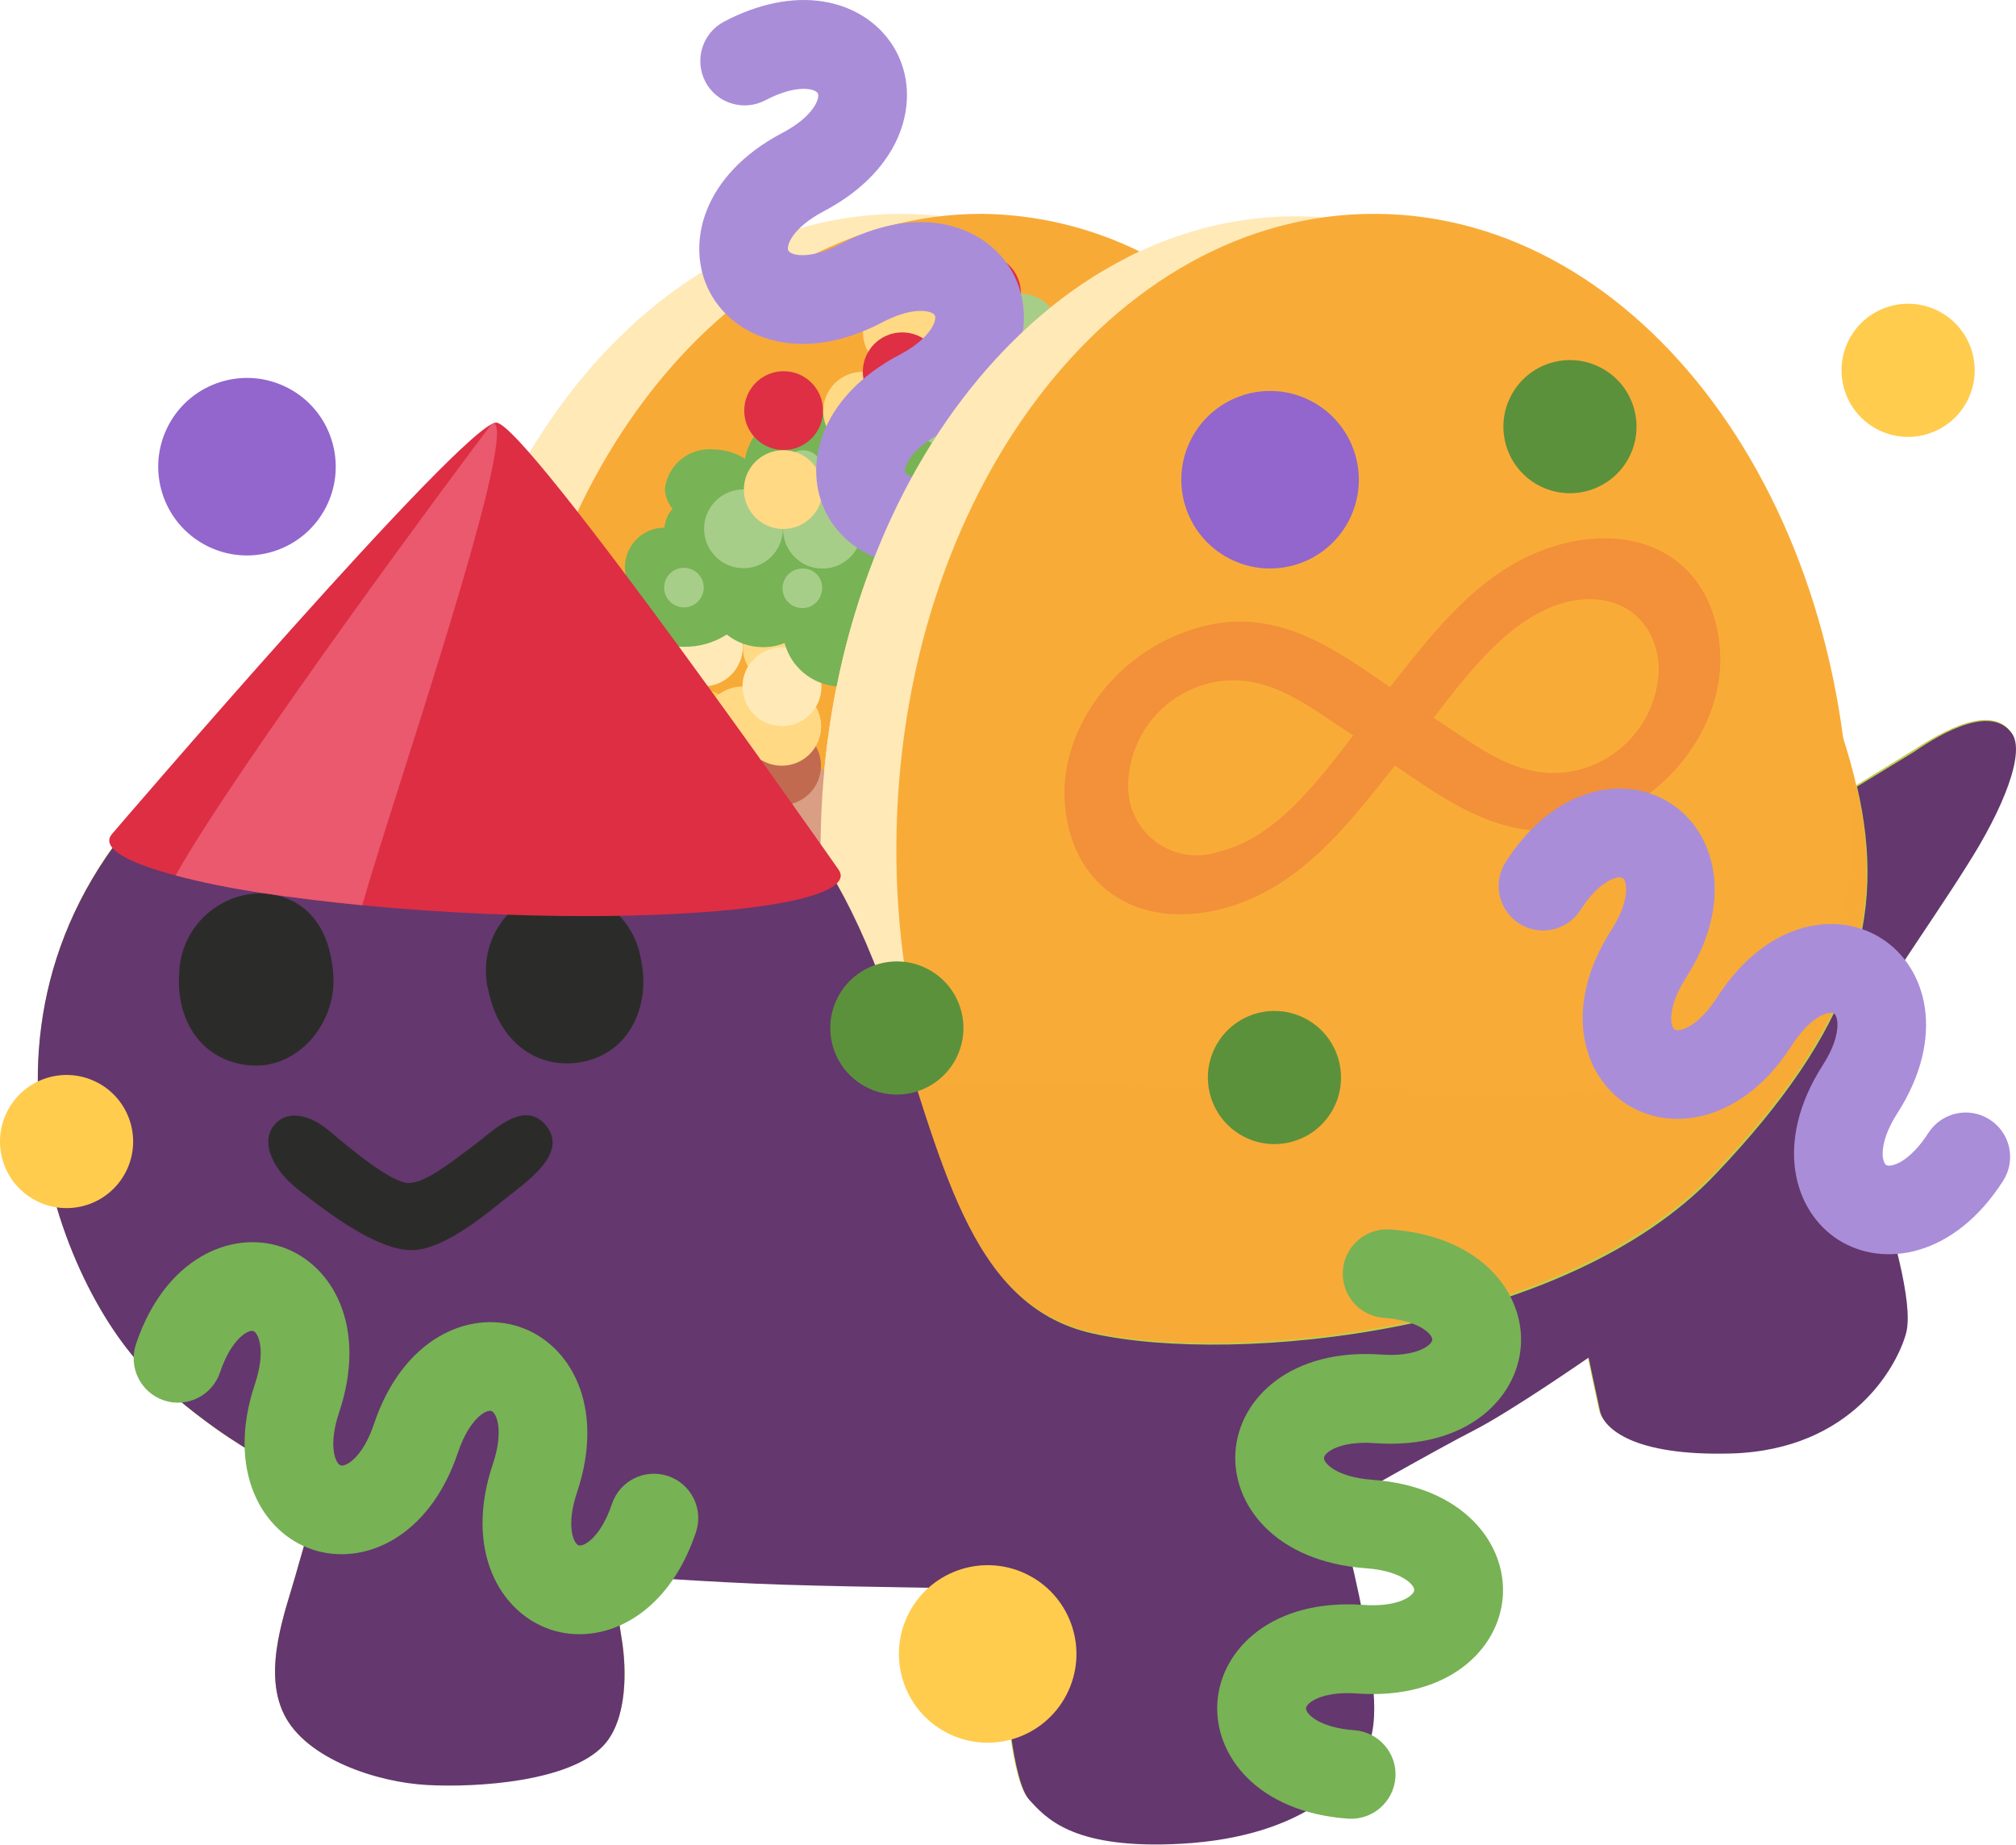
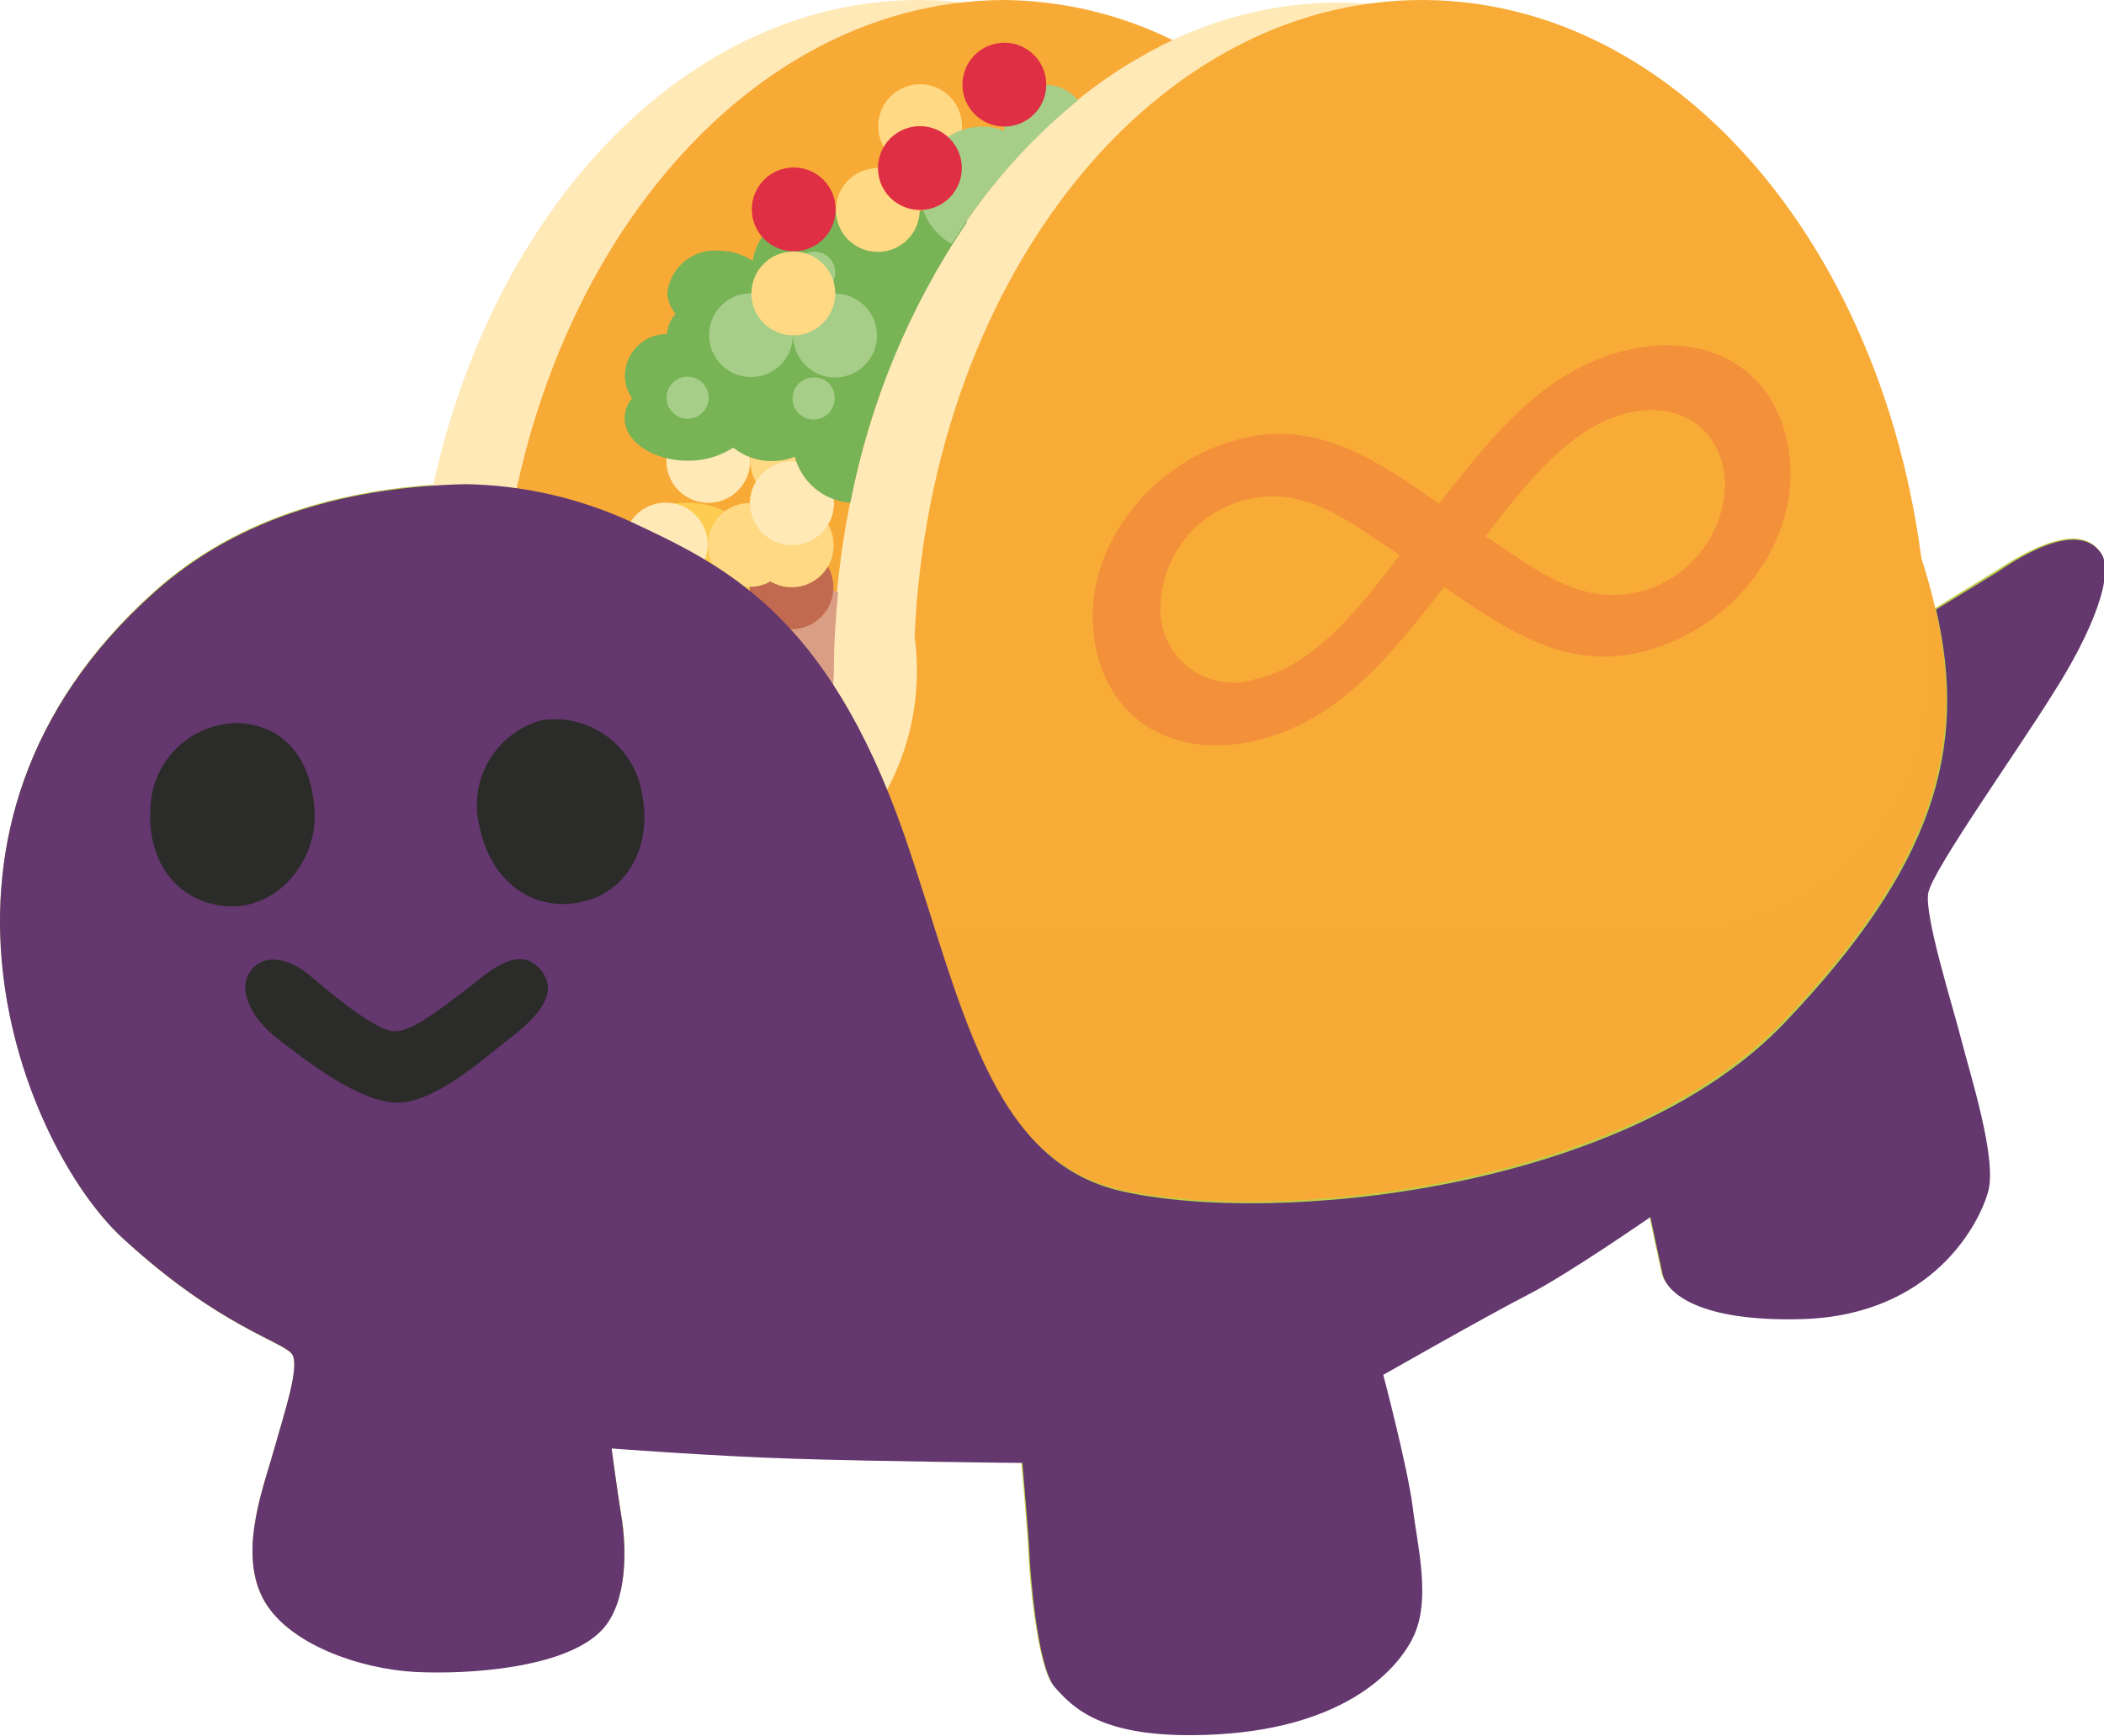
- <svg xmlns="http://www.w3.org/2000/svg" width="37.729mm" height="34.52mm" viewBox="0 0 106.956 97.859" version="1.1" id="svg30959">
-   <defs id="defs30867">
-     <style id="style30865">
+ <svg xmlns="http://www.w3.org/2000/svg" width="37mm" height="30.52mm" viewBox="0 0 104.89 86.52">
+   <defs>
+     <style>
      .cls-1 {
        fill: #bdcf49;
      }

      .cls-2 {
        fill: #f8aa37;
      }

      .cls-3 {
        fill: #ffe9b7;
      }

      .cls-4 {
        fill: #f8ac37;
        stroke: #f8ac37;
        stroke-miterlimit: 10;
        stroke-width: 0.32px;
      }

      .cls-5 {
        fill: #d99e83;
      }

      .cls-6 {
        fill: #c16a4f;
      }

      .cls-7 {
        fill: #fecc50;
      }

      .cls-8 {
        fill: #ffd984;
      }

      .cls-9 {
        fill: #78b355;
      }

      .cls-10 {
        fill: #a7ce88;
      }

      .cls-11 {
        fill: #de2f45;
      }

      .cls-12 {
        fill: #64376e;
      }

      .cls-13 {
        fill: #2b2c29;
      }

      .cls-14 {
        fill: #f3903a;
      }
    </style>
  </defs>
-   <g id="Layer_2" data-name="Layer 2" transform="translate(2.004903,11.34492)">
+   <g id="Layer_2" data-name="Layer 2">
    <g id="grid">
      <g id="wl_copy" data-name="wl copy">
        <g id="tacos">
-           <g id="g30953">
-             <path class="cls-1" d="m 95.19,31.11 4.27,-2.63 c 0.86,-0.54 4,-2.67 5.21,-1 0.73,1 -0.46,4 -2.42,7.08 -1.79,2.86 -6,8.74 -6.18,9.88 -0.18,1.14 1.21,5.6 1.65,7.33 0.44,1.73 1.78,5.89 1.34,7.54 -0.44,1.65 -2.8,6.2 -9.3,6.38 -5.16,0.14 -6.72,-1.32 -6.93,-2.23 -0.15,-0.66 -0.61,-2.86 -0.61,-2.86 0,0 -4.14,2.8 -6.1,3.87 -1.96,1.07 -7.22,4 -7.22,4 0,0 1.22,4.71 1.47,6.62 0.25,1.91 0.95,4.63 0,6.5 -0.85,1.71 -3.59,4.61 -10.32,4.83 -5.25,0.18 -6.64,-1.4 -7.51,-2.36 -0.87,-0.96 -1.24,-5.71 -1.28,-6.71 -0.04,-1 -0.35,-4.49 -0.35,-4.49 0,0 -7.13,-0.07 -11.43,-0.21 -3.9,-0.12 -9,-0.51 -9,-0.51 0,0 0.27,2.06 0.51,3.54 0.23,1.32 0.37,4.11 -1,5.52 -1.79,1.9 -6.63,2.23 -9.3,2.08 -2.67,-0.15 -6.44,-1.28 -7.62,-3.66 -1.18,-2.38 0.11,-5.59 0.62,-7.44 0.45,-1.63 1.26,-4 0.89,-4.63 C 14.21,66.92 10.94,66.2 6.1,61.72 1.26,57.24 -5.5,41.28 7.72,29.46 c 13.22,-11.82 38.91,-0.58 40.27,0.2 1.36,0.78 47.2,1.45 47.2,1.45 z" id="path30869" />
-             <path class="cls-2" d="m 52.77,2.66 c -12.34,1 -21.37,7.53 -25.7,14.41 a 56.4,56.4 0 0 0 -3.85,7 20.56,20.56 0 0 1 8.2,1.93 C 36,28.15 41.2,30.51 45,41.52 c 2.88,8.33 4.19,16.3 10.88,17.8 7.57,1.7 25,0 33.06,-8.45 8.06,-8.45 9.42,-14.64 7,-22.55 C 93.52,20.41 83.37,6.57 69.94,3.32 64.12,2 58.37,2.18 52.77,2.66 Z" id="path30871" />
-             <g id="g30941">
-               <path class="cls-3" d="M 45.91,0 C 32,-0.07 20.7,14.86 20.59,33.36 L 33.15,33.43 33.08,46 68.92,46.21 A 43.05,43.05 0 0 0 70.83,33.66 C 70.94,15.16 59.78,0.09 45.91,0 Z" id="path30873" />
-               <path class="cls-4" d="M 33.15,33.43 54.09,33.55 54,46.11 33.08,46 Z" id="path30879" />
-               <path class="cls-3" d="M 20.59,33.36 A 12.56,12.56 0 1 1 33.08,46 12.57,12.57 0 0 1 20.59,33.36 Z" id="path30881" />
-               <path class="cls-2" d="M 50.1,0 C 36.23,0 24.89,14.88 24.78,33.38 a 8.38,8.38 0 0 0 16.75,0.1 C 41.61,18.9 48.68,6.58 58.46,2 A 19.47,19.47 0 0 0 50.1,0 Z" id="path30883" />
-               <circle class="cls-5" cx="28.97" cy="33.41" r="2.09" id="circle30885" />
-               <path class="cls-6" d="m 41.47,34 a 3.13,3.13 0 0 0 -3.07,-2.63 3.17,3.17 0 0 0 -1.07,0.19 1.36,1.36 0 0 0 0,-0.2 4.19,4.19 0 1 0 -7.26,2.8 3.11,3.11 0 0 0 1.08,5.39 3.1,3.1 0 0 0 2.59,2.19 8.31,8.31 0 0 0 7.73,-7.74 z" id="path30887" />
-               <path class="cls-5" d="m 40.51,29.29 a 3.14,3.14 0 0 0 0,6.28 2.88,2.88 0 0 0 0.78,-0.11 8.09,8.09 0 0 0 0.28,-2 c 0,-1.33 0.09,-2.64 0.21,-3.93 a 3,3 0 0 0 -1.27,-0.24 z" id="path30889" />
-               <ellipse class="cls-7" cx="34.24" cy="27.16" rx="2.09" ry="3.14" transform="rotate(-89.66,34.23721,27.15453)" id="ellipse30891" />
-               <circle class="cls-7" cx="35.27" cy="29.26" r="2.09" id="circle30893" />
-               <circle class="cls-6" cx="39.46" cy="29.28" r="2.09" id="circle30895" />
-               <circle class="cls-5" cx="31.07" cy="31.32" r="2.09" id="circle30897" />
-               <circle class="cls-5" cx="35.26" cy="31.35" r="2.09" id="circle30899" />
-               <circle class="cls-8" cx="37.38" cy="27.17" r="2.09" id="circle30901" />
-               <circle class="cls-3" cx="35.31" cy="22.98" r="2.09" id="circle30903" />
-               <circle class="cls-3" cx="33.19" cy="27.15" r="2.09" id="circle30905" />
-               <circle class="cls-8" cx="39.5" cy="23" r="2.09" id="circle30907" />
-               <circle class="cls-8" cx="39.47" cy="27.19" r="2.09" id="circle30909" />
-               <circle class="cls-8" cx="39.48" cy="25.09" r="2.09" id="circle30911" />
-               <circle class="cls-3" cx="39.48" cy="25.09" r="2.09" id="circle30913" />
-               <path class="cls-9" d="m 42.85,11.41 a 3.06,3.06 0 0 0 -2.23,-1 3.13,3.13 0 0 0 -3.1,2.59 3.08,3.08 0 0 0 -1.63,-0.5 2.39,2.39 0 0 0 -2.62,2.08 1.72,1.72 0 0 0 0.41,1.07 1.63,1.63 0 0 0 -0.43,1 2.1,2.1 0 0 0 -2.1,2.08 2,2 0 0 0 0.36,1.13 1.56,1.56 0 0 0 -0.37,1 c 0,1.15 1.39,2.1 3.12,2.11 a 4.07,4.07 0 0 0 2.29,-0.65 3.09,3.09 0 0 0 1.9,0.67 3,3 0 0 0 1.17,-0.22 3.11,3.11 0 0 0 2.77,2.3 37.74,37.74 0 0 1 5.82,-14 5.11,5.11 0 0 0 -2.36,-0.56 4.94,4.94 0 0 0 -3,0.9 z" id="path30915" />
-               <circle class="cls-10" cx="37.44" cy="16.71" r="2.09" id="circle30917" />
-               <path class="cls-10" d="m 41.64,13.59 a 1.045,1.045 0 1 1 -2.09,0 1.045,1.045 0 0 1 2.09,0 z" id="path30919" />
-               <circle class="cls-10" cx="34.28" cy="19.83" r="1.05" id="circle30921" />
-               <path class="cls-10" d="m 41.61,19.87 a 1.05,1.05 0 1 1 -1,-1.05 1,1 0 0 1 1,1.05 z" id="path30923" />
-               <circle class="cls-10" cx="41.63" cy="16.73" r="2.09" id="circle30925" />
-               <circle class="cls-11" cx="39.57" cy="10.44" r="2.09" id="circle30927" />
-               <circle class="cls-8" cx="43.76" cy="10.47" r="2.09" id="circle30929" />
-               <circle class="cls-8" cx="45.87" cy="6.29" r="2.09" id="circle30931" />
-               <circle class="cls-8" cx="39.55" cy="14.63" r="2.09" id="circle30933" />
-               <path class="cls-10" d="m 52.17,4.23 a 2.11,2.11 0 0 0 -2.11,2.09 1.42,1.42 0 0 0 0,0.2 A 3,3 0 0 0 49,6.31 3.14,3.14 0 0 0 45.85,9.43 3.08,3.08 0 0 0 47.44,12.16 29.11,29.11 0 0 1 53.74,5 2.07,2.07 0 0 0 52.17,4.23 Z" id="path30935" />
-               <circle class="cls-11" cx="45.86" cy="8.38" r="2.09" id="circle30937" />
-               <circle class="cls-11" cx="50.07" cy="4.22" r="2.09" id="circle30939" />
-               <path fill="#aa8dd8" d="m 35.256,-8.812 c 0.178,-0.574 0.576,-1.08 1.151,-1.385 1.817,-0.956 3.642,-1.327 5.267,-1.067 1.721,0.275 3.131,1.25 3.881,2.672 1.314,2.496 0.417,6.204 -3.855,8.454 -1.661,0.876 -2.015,1.839 -1.879,2.091 0.132,0.255 1.127,0.507 2.789,-0.367 1.817,-0.956 3.642,-1.327 5.267,-1.067 1.721,0.275 3.135,1.247 3.881,2.672 1.315,2.498 0.417,6.204 -3.85,8.454 -1.211,0.639 -1.65,1.272 -1.801,1.592 -0.118,0.258 -0.118,0.432 -0.081,0.503 0.134,0.25 1.122,0.508 2.788,-0.369 1.151,-0.604 2.577,-0.165 3.181,0.987 0.606,1.15 0.167,2.572 -0.987,3.181 -4.267,2.25 -7.834,0.896 -9.151,-1.604 -1.315,-2.498 -0.417,-6.204 3.855,-8.454 1.212,-0.637 1.646,-1.269 1.797,-1.589 0.122,-0.258 0.122,-0.431 0.083,-0.501 -0.132,-0.255 -1.123,-0.51 -2.789,0.367 -4.268,2.248 -7.834,0.896 -9.151,-1.604 -1.315,-2.498 -0.419,-6.206 3.852,-8.45 1.211,-0.639 1.649,-1.274 1.799,-1.594 0.12,-0.256 0.12,-0.43 0.083,-0.501 -0.136,-0.252 -1.127,-0.507 -2.789,0.367 -1.15,0.606 -2.577,0.165 -3.181,-0.987 -0.3,-0.581 -0.339,-1.225 -0.162,-1.801 z" id="path12881" style="stroke-width:2.354" />
-               <path class="cls-3" d="m 81.32,29.53 10.25,0.06 C 90.12,13.06 79.65,0.21 66.84,0.13 53,0.05 41.64,15 41.53,33.48 a 43,43 0 0 0 1.77,12.57 l 37.93,0.22 z" id="path30875" />
-               <path class="cls-4" d="M 96,33.8 C 96.06,15.3 84.9,0.24 71,0.16 57.1,0.08 45.82,15 45.71,33.5 a 43.59,43.59 0 0 0 1.77,12.57 l 35.84,0.22 A 12.56,12.56 0 0 0 96,33.8 Z" id="path30877" />
+           <g>
+             <path class="cls-1" d="M95.19,31.11l4.27-2.63c.86-.54,4-2.67,5.21-1,.73,1-.46,4-2.42,7.08-1.79,2.86-6,8.74-6.18,9.88s1.21,5.6,1.65,7.33,1.78,5.89,1.34,7.54-2.8,6.2-9.3,6.38c-5.16.14-6.72-1.32-6.93-2.23-.15-.66-.61-2.86-.61-2.86s-4.14,2.8-6.1,3.87-7.22,4-7.22,4,1.22,4.71,1.47,6.62.95,4.63,0,6.5c-.85,1.71-3.59,4.61-10.32,4.83-5.25.18-6.64-1.4-7.51-2.36s-1.24-5.71-1.28-6.71-.35-4.49-.35-4.49-7.13-.07-11.43-.21c-3.9-.12-9-.51-9-.51s.27,2.06.51,3.54c.23,1.32.37,4.11-1,5.52-1.79,1.9-6.63,2.23-9.3,2.08S14.25,82,13.07,79.62s.11-5.59.62-7.44c.45-1.63,1.26-4,.89-4.63S10.94,66.2,6.1,61.72-5.5,41.28,7.72,29.46s38.91-.58,40.27.2S95.19,31.11,95.19,31.11Z" />
+             <path class="cls-2" d="M52.77,2.66c-12.34,1-21.37,7.53-25.7,14.41a56.4,56.4,0,0,0-3.85,7A20.56,20.56,0,0,1,31.42,26C36,28.15,41.2,30.51,45,41.52c2.88,8.33,4.19,16.3,10.88,17.8,7.57,1.7,25,0,33.06-8.45s9.42-14.64,7-22.55-12.57-21.75-26-25C64.12,2,58.37,2.18,52.77,2.66Z" />
+             <g>
+               <path class="cls-3" d="M45.91,0C32-.07,20.7,14.86,20.59,33.36l12.56.07L33.08,46l35.84.21a43.05,43.05,0,0,0,1.91-12.55C70.94,15.16,59.78.09,45.91,0Z" />
+               <path class="cls-3" d="M81.32,29.53l10.25.06C90.12,13.06,79.65.21,66.84.13,53,.05,41.64,15,41.53,33.48A43,43,0,0,0,43.3,46.05l37.93.22Z" />
+               <path class="cls-4" d="M96,33.8C96.06,15.3,84.9.24,71,.16S45.82,15,45.71,33.5a43.59,43.59,0,0,0,1.77,12.57l35.84.22A12.56,12.56,0,0,0,96,33.8Z" />
+               <path class="cls-4" d="M33.15,33.43l20.94.12L54,46.11,33.08,46Z" />
+               <path class="cls-3" d="M20.59,33.36A12.56,12.56,0,1,1,33.08,46,12.57,12.57,0,0,1,20.59,33.36Z" />
+               <path class="cls-2" d="M50.1,0C36.23,0,24.89,14.88,24.78,33.38a8.38,8.38,0,0,0,16.75.1C41.61,18.9,48.68,6.58,58.46,2A19.47,19.47,0,0,0,50.1,0Z" />
+               <circle class="cls-5" cx="28.97" cy="33.41" r="2.09" />
+               <path class="cls-6" d="M41.47,34a3.13,3.13,0,0,0-3.07-2.63,3.17,3.17,0,0,0-1.07.19,1.36,1.36,0,0,0,0-.2,4.19,4.19,0,1,0-7.26,2.8,3.11,3.11,0,0,0,1.08,5.39,3.1,3.1,0,0,0,2.59,2.19A8.31,8.31,0,0,0,41.47,34Z" />
+               <path class="cls-5" d="M40.51,29.29a3.14,3.14,0,0,0,0,6.28,2.88,2.88,0,0,0,.78-.11,8.09,8.09,0,0,0,.28-2c0-1.33.09-2.64.21-3.93A3,3,0,0,0,40.51,29.29Z" />
+               <ellipse class="cls-7" cx="34.24" cy="27.16" rx="2.09" ry="3.14" transform="translate(6.88 61.23) rotate(-89.66)" />
+               <circle class="cls-7" cx="35.27" cy="29.26" r="2.09" />
+               <circle class="cls-6" cx="39.46" cy="29.28" r="2.09" />
+               <circle class="cls-5" cx="31.07" cy="31.32" r="2.09" />
+               <circle class="cls-5" cx="35.26" cy="31.35" r="2.09" />
+               <circle class="cls-8" cx="37.38" cy="27.17" r="2.09" />
+               <circle class="cls-3" cx="35.31" cy="22.98" r="2.09" />
+               <circle class="cls-3" cx="33.19" cy="27.15" r="2.09" />
+               <circle class="cls-8" cx="39.5" cy="23" r="2.09" />
+               <circle class="cls-8" cx="39.47" cy="27.19" r="2.09" />
+               <circle class="cls-8" cx="39.48" cy="25.09" r="2.09" />
+               <circle class="cls-3" cx="39.48" cy="25.09" r="2.09" />
+               <path class="cls-9" d="M42.85,11.41a3.06,3.06,0,0,0-2.23-1A3.13,3.13,0,0,0,37.52,13a3.08,3.08,0,0,0-1.63-.5,2.39,2.39,0,0,0-2.62,2.08,1.72,1.72,0,0,0,.41,1.07,1.63,1.63,0,0,0-.43,1,2.1,2.1,0,0,0-2.1,2.08,2,2,0,0,0,.36,1.13,1.56,1.56,0,0,0-.37,1c0,1.15,1.39,2.1,3.12,2.11a4.07,4.07,0,0,0,2.29-.65,3.09,3.09,0,0,0,1.9.67,3,3,0,0,0,1.17-.22,3.11,3.11,0,0,0,2.77,2.3,37.74,37.74,0,0,1,5.82-14,5.11,5.11,0,0,0-2.36-.56A4.94,4.94,0,0,0,42.85,11.41Z" />
+               <circle class="cls-10" cx="37.44" cy="16.71" r="2.09" />
+               <path class="cls-10" d="M41.64,13.59a1,1,0,1,1-2.09,0,1,1,0,0,1,2.09,0Z" />
+               <circle class="cls-10" cx="34.28" cy="19.83" r="1.05" />
+               <path class="cls-10" d="M41.61,19.87a1.05,1.05,0,1,1-1-1.05A1,1,0,0,1,41.61,19.87Z" />
+               <circle class="cls-10" cx="41.63" cy="16.73" r="2.09" />
+               <circle class="cls-11" cx="39.57" cy="10.44" r="2.09" />
+               <circle class="cls-8" cx="43.76" cy="10.47" r="2.09" />
+               <circle class="cls-8" cx="45.87" cy="6.29" r="2.09" />
+               <circle class="cls-8" cx="39.55" cy="14.63" r="2.09" />
+               <path class="cls-10" d="M52.17,4.23a2.11,2.11,0,0,0-2.11,2.09,1.42,1.42,0,0,0,0,.2A3,3,0,0,0,49,6.31a3.14,3.14,0,0,0-3.15,3.12,3.08,3.08,0,0,0,1.59,2.73A29.11,29.11,0,0,1,53.74,5,2.07,2.07,0,0,0,52.17,4.23Z" />
+               <circle class="cls-11" cx="45.86" cy="8.38" r="2.09" />
+               <circle class="cls-11" cx="50.07" cy="4.22" r="2.09" />
            </g>
-             <path class="cls-12" d="m 30,81.28 c 1.34,-1.41 1.2,-4.2 1,-5.52 -0.24,-1.48 -0.51,-3.54 -0.51,-3.54 0,0 5.15,0.39 9.05,0.51 4.3,0.14 11.43,0.21 11.43,0.21 0,0 0.31,3.5 0.35,4.49 0.04,0.99 0.4,5.74 1.28,6.71 0.88,0.97 2.26,2.54 7.51,2.36 6.73,-0.22 9.47,-3.12 10.32,-4.83 0.94,-1.87 0.23,-4.59 0,-6.5 -0.23,-1.91 -1.47,-6.62 -1.47,-6.62 0,0 5.26,-3 7.22,-4 1.96,-1 6.1,-3.87 6.1,-3.87 0,0 0.46,2.2 0.61,2.86 0.21,0.91 1.77,2.37 6.93,2.23 6.5,-0.18 8.86,-4.74 9.3,-6.38 0.44,-1.64 -0.9,-5.81 -1.34,-7.54 -0.44,-1.73 -1.86,-6.2 -1.65,-7.33 0.21,-1.13 4.39,-7 6.18,-9.88 2,-3.11 3.15,-6.08 2.42,-7.08 -1.23,-1.71 -4.35,0.42 -5.21,1 l -3,1.83 c 1.62,7 -0.15,12.83 -7.51,20.56 -8,8.46 -25.49,10.15 -33.06,8.45 -6.69,-1.5 -8,-9.47 -10.88,-17.8 C 41.2,30.51 36,28.15 31.42,26 a 20.56,20.56 0 0 0 -8.2,-1.86 v 0 C 17.58,24.27 12,25.68 7.71,29.52 -5.5,41.28 1.24,57.24 6.1,61.72 c 4.86,4.48 8.12,5.18 8.48,5.83 0.36,0.65 -0.44,3 -0.89,4.63 -0.51,1.85 -1.8,5.07 -0.62,7.44 1.18,2.37 4.94,3.6 7.61,3.74 2.67,0.14 7.51,-0.18 9.32,-2.08 z" id="path30943" />
-             <path class="cls-13" d="m 32,39.55 c 0.54,2.49 -0.64,5.14 -3.4,5.49 -2.27,0.28 -4.13,-1.23 -4.67,-3.73 a 4.39,4.39 0 0 1 3.07,-5.4 4.4,4.4 0 0 1 5,3.64 z" id="path30945" />
-             <path class="cls-13" d="m 15.68,40.42 c 0.17,2.52 -1.94,5.14 -4.69,4.73 C 8.72,44.82 7.35,42.87 7.5,40.36 a 4.37,4.37 0 0 1 4.4,-4.31 c 2.28,0.13 3.62,1.75 3.78,4.37 z" id="path30947" />
-             <path class="cls-13" d="m 23.11,49.44 c 1,-0.74 2.66,-2.48 3.83,-1.1 1.17,1.38 -0.7,2.79 -1.79,3.64 -1.09,0.85 -3.51,3 -5.32,3 -1.81,0 -4.33,-1.89 -6,-3.2 -1.37,-1.06 -2,-2.49 -1.33,-3.38 0.67,-0.89 1.88,-0.63 2.89,0.19 1.17,1 3.42,2.87 4.31,2.83 0.89,-0.04 2.07,-0.98 3.41,-1.98 z" id="path30949" />
-             <path class="cls-14" d="m 72,29.27 c -2.53,3.2 -5.16,6.68 -9.44,7.67 -4.43,1 -7.8,-1.4 -8.08,-5.76 -0.25,-4 2.91,-8.28 7.56,-9.35 3.91,-0.9 7,1.43 9.7,3.28 2.53,-3.2 5.15,-6.69 9.43,-7.67 4.49,-1 7.81,1.4 8.08,5.76 0.26,4 -2.91,8.28 -7.56,9.34 -3.87,0.9 -6.96,-1.42 -9.69,-3.27 z M 86,24 c -0.17,-2.59 -2.19,-4 -4.78,-3.43 -3,0.69 -5.29,3.74 -7.17,6.17 2.18,1.36 4.51,3.49 7.57,2.79 A 5.66,5.66 0 0 0 86,24 Z m -16.21,3.67 c -2.17,-1.35 -4.5,-3.49 -7.57,-2.78 a 5.63,5.63 0 0 0 -4.37,5.53 3.63,3.63 0 0 0 4.77,3.43 c 3.02,-0.69 5.29,-3.74 7.17,-6.18 z" id="path30951" />
+             <path class="cls-12" d="M30,81.28c1.34-1.41,1.2-4.2,1-5.52-.24-1.48-.51-3.54-.51-3.54s5.15.39,9.05.51c4.3.14,11.43.21,11.43.21s.31,3.5.35,4.49.4,5.74,1.28,6.71,2.26,2.54,7.51,2.36c6.73-.22,9.47-3.12,10.32-4.83.94-1.87.23-4.59,0-6.5s-1.47-6.62-1.47-6.62,5.26-3,7.22-4,6.1-3.87,6.1-3.87.46,2.2.61,2.86c.21.91,1.77,2.37,6.93,2.23,6.5-.18,8.86-4.74,9.3-6.38s-.9-5.81-1.34-7.54-1.86-6.2-1.65-7.33,4.39-7,6.18-9.88c2-3.11,3.15-6.08,2.42-7.08-1.23-1.71-4.35.42-5.21,1l-3,1.83c1.62,7-.15,12.83-7.51,20.56-8,8.46-25.49,10.15-33.06,8.45-6.69-1.5-8-9.47-10.88-17.8C41.2,30.51,36,28.15,31.42,26a20.56,20.56,0,0,0-8.2-1.86v0c-5.64.13-11.22,1.54-15.51,5.38C-5.5,41.28,1.24,57.24,6.1,61.72s8.12,5.18,8.48,5.83-.44,3-.89,4.63c-.51,1.85-1.8,5.07-.62,7.44s4.94,3.6,7.61,3.74S28.19,83.18,30,81.28Z" />
+             <path class="cls-13" d="M32,39.55c.54,2.49-.64,5.14-3.4,5.49-2.27.28-4.13-1.23-4.67-3.73A4.39,4.39,0,0,1,27,35.91,4.4,4.4,0,0,1,32,39.55Z" />
+             <path class="cls-13" d="M15.68,40.42c.17,2.52-1.94,5.14-4.69,4.73-2.27-.33-3.64-2.28-3.49-4.79a4.37,4.37,0,0,1,4.4-4.31C14.18,36.18,15.52,37.8,15.68,40.42Z" />
+             <path class="cls-13" d="M23.11,49.44c1-.74,2.66-2.48,3.83-1.1s-.7,2.79-1.79,3.64-3.51,3-5.32,3-4.33-1.89-6-3.2c-1.37-1.06-2-2.49-1.33-3.38s1.88-.63,2.89.19c1.17,1,3.42,2.87,4.31,2.83S21.77,50.44,23.11,49.44Z" />
+             <path class="cls-14" d="M72,29.27c-2.53,3.2-5.16,6.68-9.44,7.67-4.43,1-7.8-1.4-8.08-5.76-.25-4,2.91-8.28,7.56-9.35,3.91-.9,7,1.43,9.7,3.28,2.53-3.2,5.15-6.69,9.43-7.67,4.49-1,7.81,1.4,8.08,5.76.26,4-2.91,8.28-7.56,9.34C77.82,33.44,74.73,31.12,72,29.27ZM86,24c-.17-2.59-2.19-4-4.78-3.43-3,.69-5.29,3.74-7.17,6.17,2.18,1.36,4.51,3.49,7.57,2.79A5.66,5.66,0,0,0,86,24ZM69.79,27.67c-2.17-1.35-4.5-3.49-7.57-2.78a5.63,5.63,0,0,0-4.37,5.53,3.63,3.63,0,0,0,4.77,3.43C65.64,33.16,67.91,30.11,69.79,27.67Z" />
          </g>
        </g>
      </g>
    </g>
  </g>
-   <g id="g8739" transform="matrix(1.272601,-0.08638931,0.08638931,1.272601,-22.80147,-4.660432)">
-     <path fill="#dd2e44" d="m 50.008,43.573 c 0.011,-0.09 -0.023,-0.185 -0.081,-0.281 0,0 -11.66,-19.349 -12.932,-19.5 -1.272,-0.149 -17.096,15.976 -17.096,15.976 -0.079,0.08 -0.134,0.163 -0.144,0.255 -0.149,1.263 6.504,3.08 14.857,4.061 8.355,0.981 15.247,0.753 15.396,-0.51 z" id="path5268" style="stroke-width:1.394" />
-     <path fill="#ea596e" d="m 36.91,23.816 c -0.045,0.012 -0.1,0.037 -0.163,0.075 -1.276,1.439 -11.566,13.519 -14.339,17.79 2.169,0.745 4.658,1.247 7.662,1.764 1.415,-3.989 7.721,-18.905 6.84,-19.629 z" id="path5270" style="stroke-width:1.394" />
-   </g>
-   <g id="g9662" transform="matrix(0.4623139,-0.8866596,0.8866596,0.4623139,-5.042473,84.90337)">
-     <path fill="#77b255" d="m 53.882,60.784 c 1.924,4.427 0.303,7.881 -2.289,9.002 -2.59,1.121 -6.221,-0.055 -8.14,-4.48 -0.748,-1.728 -1.679,-2.151 -1.942,-2.042 -0.267,0.117 -0.594,1.09 0.153,2.814 1.921,4.425 0.298,7.879 -2.294,9.001 -2.592,1.126 -6.219,-0.055 -8.138,-4.483 -0.75,-1.726 -1.684,-2.15 -1.946,-2.034 -0.26,0.114 -0.592,1.085 0.155,2.811 0.515,1.19 -0.028,2.58 -1.22,3.095 -1.197,0.514 -2.58,-0.033 -3.098,-1.227 -1.918,-4.423 -0.303,-7.879 2.293,-9.005 2.59,-1.121 6.217,0.058 8.14,4.485 0.748,1.728 1.679,2.151 1.942,2.035 0.263,-0.112 0.594,-1.083 -0.152,-2.807 -1.922,-4.43 -0.303,-7.881 2.293,-9.005 2.587,-1.123 6.214,0.056 8.138,4.485 0.745,1.724 1.683,2.146 1.942,2.035 0.265,-0.117 0.594,-1.086 -0.151,-2.812 -0.521,-1.194 0.028,-2.577 1.22,-3.095 1.192,-0.516 2.58,0.033 3.094,1.227 z" id="path9165" style="stroke-width:2.355" />
-     <circle fill="#5c913b" cx="96.058" cy="49.541" r="3.532" id="circle9167" style="stroke-width:2.355" />
-     <circle fill="#9266cc" cx="61.722" cy="-11.717" r="4.709" id="circle9169" style="stroke-width:2.355" />
-     <circle fill="#9266cc" cx="86.205" cy="36.734" r="4.709" id="circle9171" style="stroke-width:2.355" />
-     <circle fill="#5c913b" cx="58.188" cy="51.605" r="3.532" id="circle9173" style="stroke-width:2.355" />
-     <circle fill="#5c913b" cx="51.256" cy="32.626" r="3.532" id="circle9175" style="stroke-width:2.355" />
-     <circle fill="#ffcc4d" cx="24.035" cy="52.253" r="4.709" id="circle9177" style="stroke-width:2.355" />
-     <circle fill="#ffcc4d" cx="107.003" cy="64.067" r="3.532" id="circle9179" style="stroke-width:2.355" />
-     <circle fill="#ffcc4d" cx="25.547" cy="-3.65" r="3.532" id="circle9181" style="stroke-width:2.355" />
-     <path fill="#77b255" d="m 22.604,35.543 c -4.767,0.758 -7.707,-1.673 -8.146,-4.463 -0.439,-2.788 1.606,-6.011 6.37,-6.764 1.86,-0.293 2.502,-1.089 2.462,-1.372 -0.047,-0.288 -0.908,-0.847 -2.763,-0.554 -4.765,0.756 -7.704,-1.677 -8.143,-4.468 -0.444,-2.791 1.605,-6.008 6.372,-6.762 1.858,-0.295 2.502,-1.094 2.455,-1.377 -0.045,-0.28 -0.903,-0.844 -2.761,-0.551 -1.28,0.202 -2.491,-0.671 -2.693,-1.954 -0.199,-1.287 0.676,-2.49 1.961,-2.694 4.762,-0.754 7.705,1.673 8.148,4.468 0.439,2.788 -1.607,6.006 -6.375,6.764 -1.86,0.293 -2.502,1.089 -2.455,1.372 0.043,0.282 0.901,0.846 2.756,0.553 4.769,-0.755 7.707,1.673 8.148,4.468 0.442,2.786 -1.605,6.004 -6.374,6.761 -1.855,0.291 -2.498,1.095 -2.455,1.372 0.047,0.285 0.903,0.846 2.761,0.556 1.286,-0.206 2.489,0.671 2.693,1.954 0.202,1.283 -0.676,2.49 -1.96,2.69 z" id="path9584" style="stroke-width:2.355" />
-     <path fill="#aa8dd8" d="m 72.276,57.733 c 0.462,-0.385 1.07,-0.594 1.719,-0.538 2.045,0.184 3.779,0.863 5.003,1.964 1.296,1.165 1.951,2.75 1.809,4.352 -0.252,2.809 -3.018,5.437 -7.827,5.008 -1.871,-0.166 -2.691,0.45 -2.714,0.735 -0.028,0.285 0.672,1.038 2.542,1.206 2.045,0.184 3.779,0.863 5.003,1.964 1.296,1.165 1.956,2.75 1.809,4.352 -0.252,2.812 -3.018,5.437 -7.823,5.01 -1.363,-0.121 -2.076,0.173 -2.377,0.359 -0.24,0.153 -0.334,0.298 -0.342,0.378 -0.023,0.283 0.667,1.036 2.542,1.204 1.295,0.117 2.253,1.261 2.136,2.556 -0.115,1.295 -1.256,2.251 -2.556,2.136 -4.805,-0.427 -7.066,-3.501 -6.814,-6.315 0.252,-2.812 3.018,-5.437 7.827,-5.008 1.363,0.123 2.072,-0.172 2.372,-0.359 0.242,-0.151 0.336,-0.296 0.342,-0.376 0.028,-0.285 -0.667,-1.038 -2.542,-1.206 -4.805,-0.429 -7.066,-3.501 -6.814,-6.315 0.252,-2.812 3.018,-5.439 7.823,-5.005 1.363,0.121 2.076,-0.175 2.377,-0.362 0.24,-0.15 0.334,-0.296 0.342,-0.376 0.023,-0.285 -0.672,-1.038 -2.542,-1.206 -1.295,-0.115 -2.253,-1.261 -2.136,-2.556 0.063,-0.651 0.38,-1.213 0.842,-1.6 z" id="path9586" style="stroke-width:2.355" />
-   </g>
</svg>
